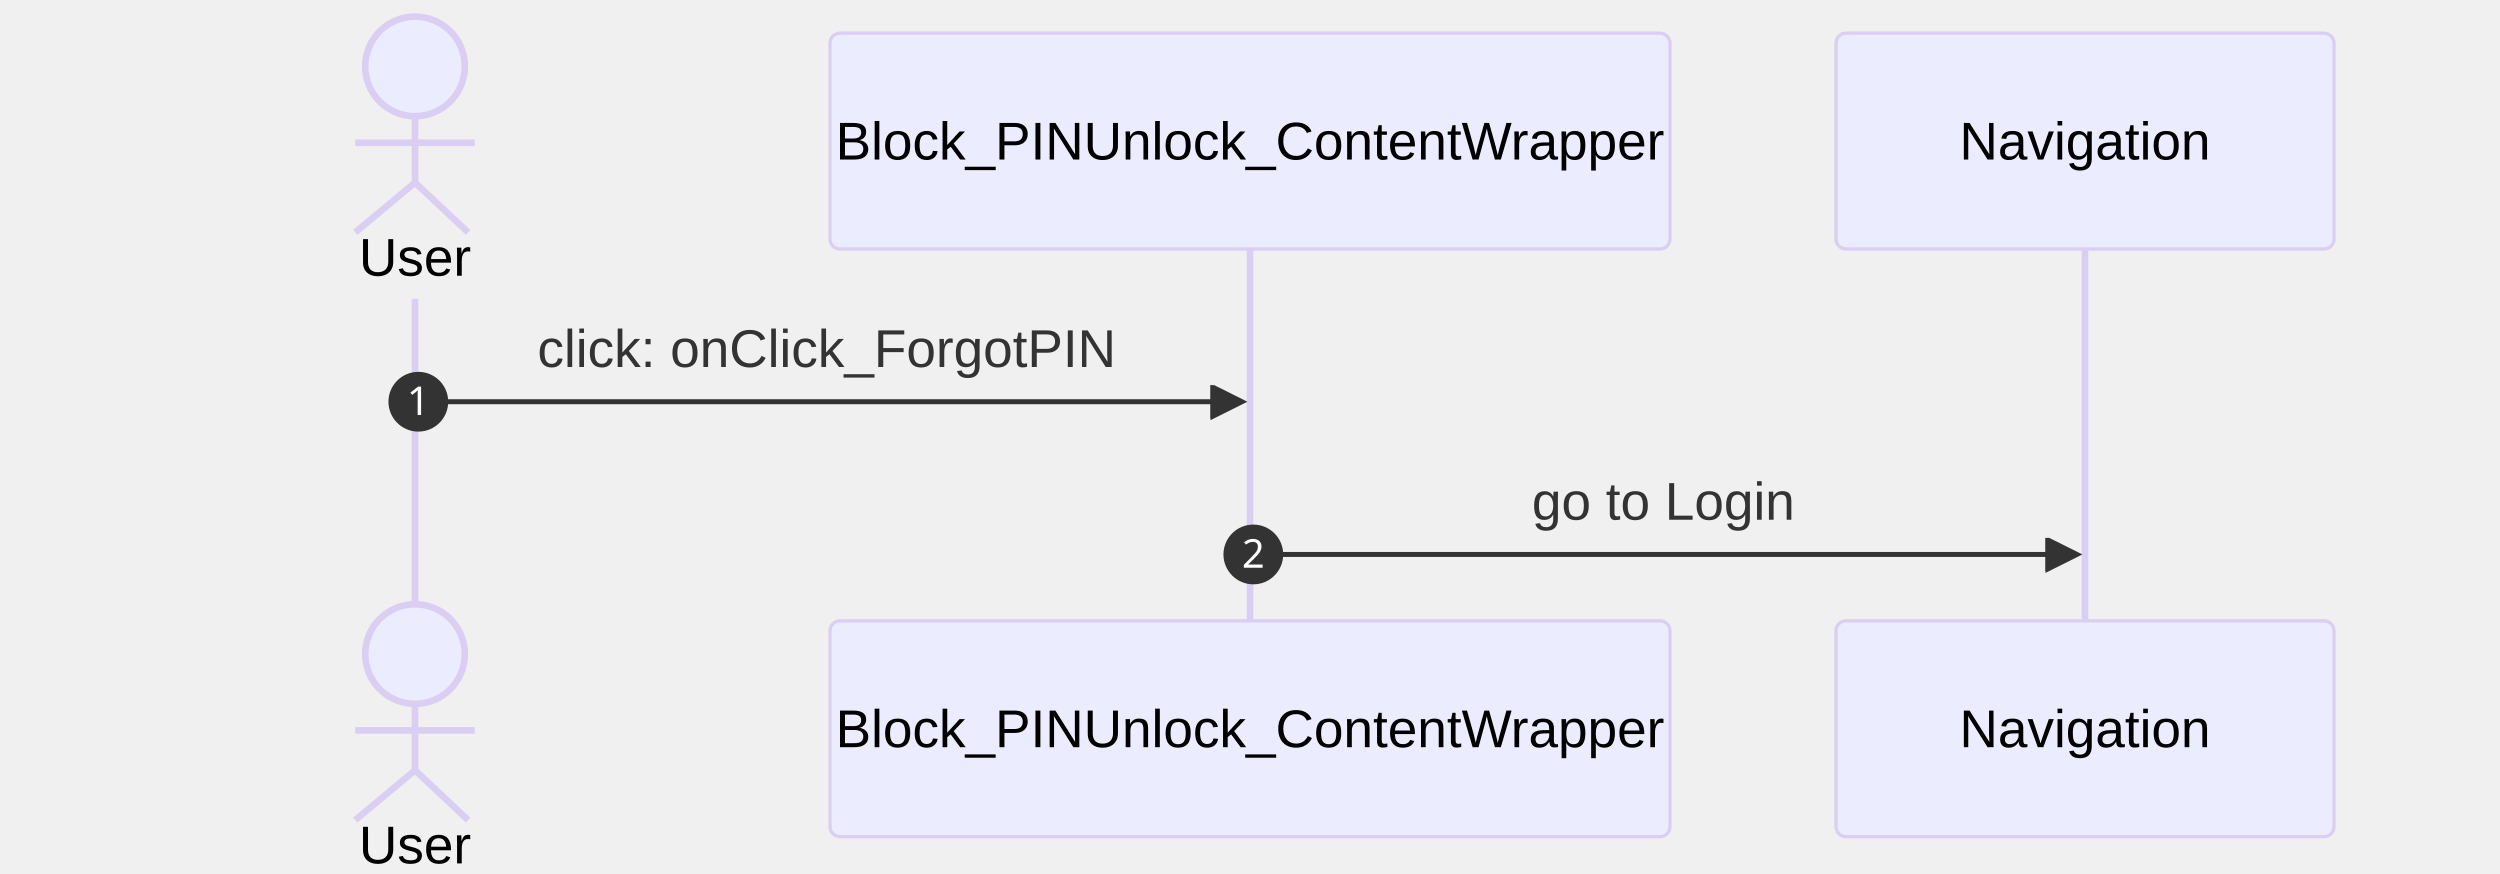
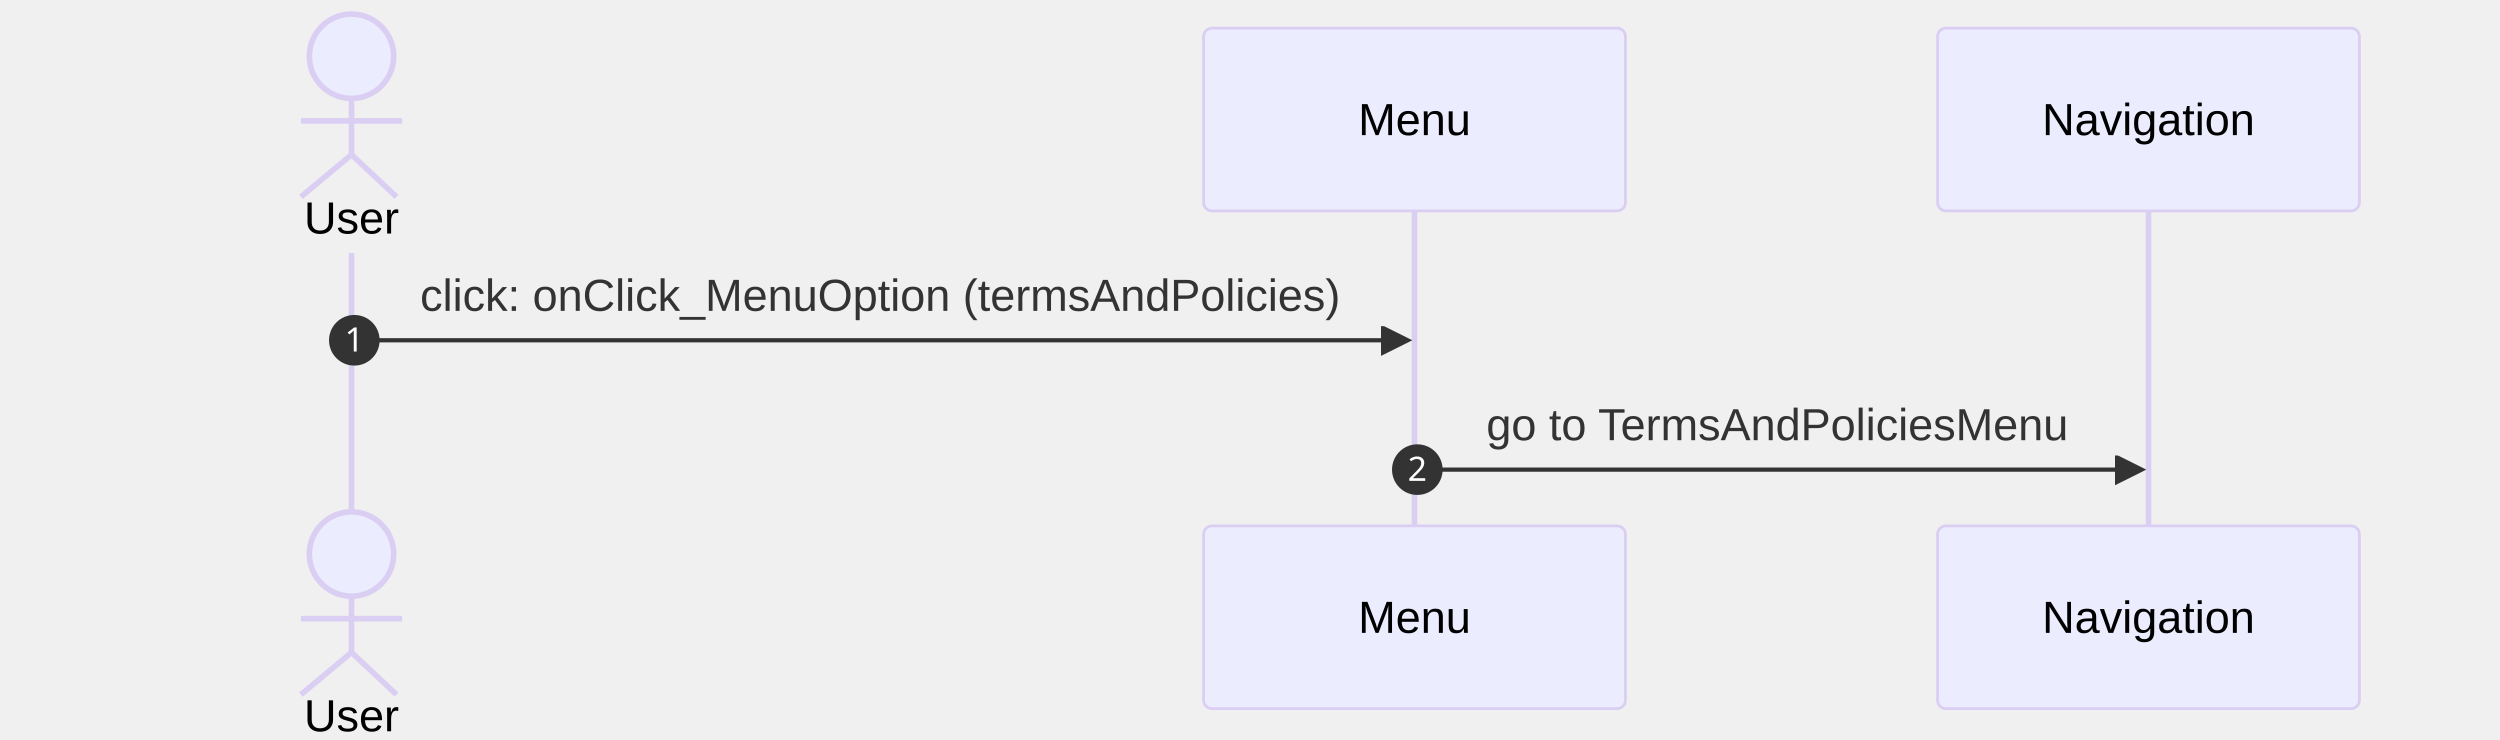
- <svg xmlns="http://www.w3.org/2000/svg" aria-roledescription="sequence" role="graphics-document document" viewBox="-50 -10 753 263" style="max-width: 753px;" width="100%" id="d">
+ <svg xmlns="http://www.w3.org/2000/svg" aria-roledescription="sequence" role="graphics-document document" viewBox="-50 -10 889 263" style="max-width: 889px;" width="100%" id="d">
  <g>
-     <rect class="actor actor-bottom" ry="3" rx="3" name="N" height="65" width="150" stroke="#666" fill="#eaeaea" y="177" x="503" />
-     <text style="text-anchor: middle; font-size: 16px; font-weight: 400;" class="actor" alignment-baseline="central" dominant-baseline="central" y="209.5" x="578">
-       <tspan dy="0" x="578">Navigation</tspan>
+     <rect class="actor actor-bottom" ry="3" rx="3" name="N" height="65" width="150" stroke="#666" fill="#eaeaea" y="177" x="639" />
+     <text style="text-anchor: middle; font-size: 16px; font-weight: 400;" class="actor" alignment-baseline="central" dominant-baseline="central" y="209.5" x="714">
+       <tspan dy="0" x="714">Navigation</tspan>
    </text>
  </g>
  <g>
-     <rect class="actor actor-bottom" ry="3" rx="3" name="B" height="65" width="253" stroke="#666" fill="#eaeaea" y="177" x="200" />
-     <text style="text-anchor: middle; font-size: 16px; font-weight: 400;" class="actor" alignment-baseline="central" dominant-baseline="central" y="209.5" x="326.5">
-       <tspan dy="0" x="326.5">Block_PINUnlock_ContentWrapper</tspan>
+     <rect class="actor actor-bottom" ry="3" rx="3" name="B" height="65" width="150" stroke="#666" fill="#eaeaea" y="177" x="378" />
+     <text style="text-anchor: middle; font-size: 16px; font-weight: 400;" class="actor" alignment-baseline="central" dominant-baseline="central" y="209.5" x="453">
+       <tspan dy="0" x="453">Menu</tspan>
    </text>
  </g>
  <g>
-     <line stroke="#999" stroke-width="0.5px" class="200" y2="177" x2="578" y1="5" x1="578" id="actor2" />
+     <line stroke="#999" stroke-width="0.5px" class="200" y2="177" x2="714" y1="5" x1="714" id="actor2" />
    <g id="root-2">
-       <rect class="actor actor-top" ry="3" rx="3" name="N" height="65" width="150" stroke="#666" fill="#eaeaea" y="0" x="503" />
-       <text style="text-anchor: middle; font-size: 16px; font-weight: 400;" class="actor" alignment-baseline="central" dominant-baseline="central" y="32.5" x="578">
-         <tspan dy="0" x="578">Navigation</tspan>
+       <rect class="actor actor-top" ry="3" rx="3" name="N" height="65" width="150" stroke="#666" fill="#eaeaea" y="0" x="639" />
+       <text style="text-anchor: middle; font-size: 16px; font-weight: 400;" class="actor" alignment-baseline="central" dominant-baseline="central" y="32.5" x="714">
+         <tspan dy="0" x="714">Navigation</tspan>
      </text>
    </g>
  </g>
  <g>
-     <line stroke="#999" stroke-width="0.5px" class="200" y2="177" x2="326.5" y1="5" x1="326.5" id="actor1" />
+     <line stroke="#999" stroke-width="0.5px" class="200" y2="177" x2="453" y1="5" x1="453" id="actor1" />
    <g id="root-1">
-       <rect class="actor actor-top" ry="3" rx="3" name="B" height="65" width="253" stroke="#666" fill="#eaeaea" y="0" x="200" />
-       <text style="text-anchor: middle; font-size: 16px; font-weight: 400;" class="actor" alignment-baseline="central" dominant-baseline="central" y="32.5" x="326.5">
-         <tspan dy="0" x="326.5">Block_PINUnlock_ContentWrapper</tspan>
+       <rect class="actor actor-top" ry="3" rx="3" name="B" height="65" width="150" stroke="#666" fill="#eaeaea" y="0" x="378" />
+       <text style="text-anchor: middle; font-size: 16px; font-weight: 400;" class="actor" alignment-baseline="central" dominant-baseline="central" y="32.5" x="453">
+         <tspan dy="0" x="453">Menu</tspan>
      </text>
    </g>
  </g>
  <style>#d{font-family:"trebuchet ms",verdana,arial,sans-serif;font-size:16px;fill:#333;}#d .error-icon{fill:#552222;}#d .error-text{fill:#552222;stroke:#552222;}#d .edge-thickness-normal{stroke-width:2px;}#d .edge-thickness-thick{stroke-width:3.5px;}#d .edge-pattern-solid{stroke-dasharray:0;}#d .edge-pattern-dashed{stroke-dasharray:3;}#d .edge-pattern-dotted{stroke-dasharray:2;}#d .marker{fill:#333333;stroke:#333333;}#d .marker.cross{stroke:#333333;}#d svg{font-family:"trebuchet ms",verdana,arial,sans-serif;font-size:16px;}#d .actor{stroke:hsl(259.626, 59.777%, 87.902%);fill:#ECECFF;}#d text.actor&gt;tspan{fill:black;stroke:none;}#d .actor-line{stroke:grey;}#d .messageLine0{stroke-width:1.5;stroke-dasharray:none;stroke:#333;}#d .messageLine1{stroke-width:1.5;stroke-dasharray:2,2;stroke:#333;}#d #arrowhead path{fill:#333;stroke:#333;}#d .sequenceNumber{fill:white;}#d #sequencenumber{fill:#333;}#d #crosshead path{fill:#333;stroke:#333;}#d .messageText{fill:#333;stroke:none;}#d .labelBox{stroke:hsl(259.626, 59.777%, 87.902%);fill:#ECECFF;}#d .labelText,#d .labelText&gt;tspan{fill:black;stroke:none;}#d .loopText,#d .loopText&gt;tspan{fill:black;stroke:none;}#d .loopLine{stroke-width:2px;stroke-dasharray:2,2;stroke:hsl(259.626, 59.777%, 87.902%);fill:hsl(259.626, 59.777%, 87.902%);}#d .note{stroke:#aaaa33;fill:#fff5ad;}#d .noteText,#d .noteText&gt;tspan{fill:black;stroke:none;}#d .activation0{fill:#f4f4f4;stroke:#666;}#d .activation1{fill:#f4f4f4;stroke:#666;}#d .activation2{fill:#f4f4f4;stroke:#666;}#d .actorPopupMenu{position:absolute;}#d .actorPopupMenuPanel{position:absolute;fill:#ECECFF;box-shadow:0px 8px 16px 0px rgba(0,0,0,0.2);filter:drop-shadow(3px 5px 2px rgb(0 0 0 / 0.4));}#d .actor-man line{stroke:hsl(259.626, 59.777%, 87.902%);fill:#ECECFF;}#d .actor-man circle,#d line{stroke:hsl(259.626, 59.777%, 87.902%);fill:#ECECFF;stroke-width:2px;}#d :root{--mermaid-font-family:"trebuchet ms",verdana,arial,sans-serif;}</style>
  <g />
  <defs>
    <symbol height="24" width="24" id="computer">
      <path d="M2 2v13h20v-13h-20zm18 11h-16v-9h16v9zm-10.228 6l.466-1h3.524l.467 1h-4.457zm14.228 3h-24l2-6h2.104l-1.33 4h18.45l-1.297-4h2.073l2 6zm-5-10h-14v-7h14v7z" transform="scale(.5)" />
    </symbol>
  </defs>
  <defs>
    <symbol clip-rule="evenodd" fill-rule="evenodd" id="database">
      <path d="M12.258.001l.256.004.255.005.253.008.251.01.249.012.247.015.246.016.242.019.241.02.239.023.236.024.233.027.231.028.229.031.225.032.223.034.22.036.217.038.214.04.211.041.208.043.205.045.201.046.198.048.194.05.191.051.187.053.183.054.18.056.175.057.172.059.168.06.163.061.16.063.155.064.15.066.074.033.073.033.071.034.07.034.069.035.068.035.067.035.066.035.064.036.064.036.062.036.06.036.06.037.058.037.058.037.055.038.055.038.053.038.052.038.051.039.05.039.048.039.047.039.045.04.044.04.043.04.041.04.04.041.039.041.037.041.036.041.034.041.033.042.032.042.03.042.029.042.027.042.026.043.024.043.023.043.021.043.02.043.018.044.017.043.015.044.013.044.012.044.011.045.009.044.007.045.006.045.004.045.002.045.001.045v17l-.001.045-.002.045-.004.045-.006.045-.007.045-.009.044-.011.045-.012.044-.013.044-.015.044-.017.043-.018.044-.02.043-.021.043-.023.043-.024.043-.026.043-.027.042-.029.042-.03.042-.032.042-.033.042-.034.041-.036.041-.037.041-.039.041-.04.041-.041.04-.043.04-.044.04-.045.04-.047.039-.048.039-.05.039-.051.039-.052.038-.053.038-.055.038-.055.038-.058.037-.058.037-.06.037-.06.036-.062.036-.064.036-.064.036-.066.035-.067.035-.068.035-.069.035-.07.034-.071.034-.073.033-.074.033-.15.066-.155.064-.16.063-.163.061-.168.06-.172.059-.175.057-.18.056-.183.054-.187.053-.191.051-.194.05-.198.048-.201.046-.205.045-.208.043-.211.041-.214.04-.217.038-.22.036-.223.034-.225.032-.229.031-.231.028-.233.027-.236.024-.239.023-.241.02-.242.019-.246.016-.247.015-.249.012-.251.01-.253.008-.255.005-.256.004-.258.001-.258-.001-.256-.004-.255-.005-.253-.008-.251-.01-.249-.012-.247-.015-.245-.016-.243-.019-.241-.02-.238-.023-.236-.024-.234-.027-.231-.028-.228-.031-.226-.032-.223-.034-.22-.036-.217-.038-.214-.04-.211-.041-.208-.043-.204-.045-.201-.046-.198-.048-.195-.05-.19-.051-.187-.053-.184-.054-.179-.056-.176-.057-.172-.059-.167-.06-.164-.061-.159-.063-.155-.064-.151-.066-.074-.033-.072-.033-.072-.034-.07-.034-.069-.035-.068-.035-.067-.035-.066-.035-.064-.036-.063-.036-.062-.036-.061-.036-.06-.037-.058-.037-.057-.037-.056-.038-.055-.038-.053-.038-.052-.038-.051-.039-.049-.039-.049-.039-.046-.039-.046-.04-.044-.04-.043-.04-.041-.04-.04-.041-.039-.041-.037-.041-.036-.041-.034-.041-.033-.042-.032-.042-.03-.042-.029-.042-.027-.042-.026-.043-.024-.043-.023-.043-.021-.043-.02-.043-.018-.044-.017-.043-.015-.044-.013-.044-.012-.044-.011-.045-.009-.044-.007-.045-.006-.045-.004-.045-.002-.045-.001-.045v-17l.001-.045.002-.045.004-.045.006-.045.007-.045.009-.044.011-.045.012-.044.013-.044.015-.044.017-.043.018-.044.02-.043.021-.043.023-.043.024-.043.026-.043.027-.042.029-.042.03-.042.032-.042.033-.042.034-.041.036-.041.037-.041.039-.041.04-.041.041-.04.043-.04.044-.04.046-.04.046-.039.049-.039.049-.039.051-.039.052-.038.053-.038.055-.038.056-.038.057-.037.058-.037.06-.037.061-.036.062-.036.063-.036.064-.036.066-.035.067-.035.068-.035.069-.035.07-.034.072-.034.072-.033.074-.033.151-.066.155-.064.159-.063.164-.061.167-.06.172-.059.176-.057.179-.056.184-.054.187-.053.19-.051.195-.05.198-.048.201-.046.204-.045.208-.043.211-.041.214-.04.217-.038.22-.036.223-.034.226-.032.228-.031.231-.028.234-.027.236-.024.238-.023.241-.02.243-.019.245-.016.247-.015.249-.012.251-.01.253-.008.255-.005.256-.004.258-.001.258.001zm-9.258 20.499v.01l.001.021.003.021.004.022.005.021.006.022.007.022.009.023.01.022.011.023.012.023.013.023.015.023.016.024.017.023.018.024.019.024.021.024.022.025.023.024.024.025.052.049.056.05.061.051.066.051.07.051.075.051.079.052.084.052.088.052.092.052.097.052.102.051.105.052.11.052.114.051.119.051.123.051.127.05.131.05.135.05.139.048.144.049.147.047.152.047.155.047.16.045.163.045.167.043.171.043.176.041.178.041.183.039.187.039.19.037.194.035.197.035.202.033.204.031.209.03.212.029.216.027.219.025.222.024.226.021.23.02.233.018.236.016.24.015.243.012.246.01.249.008.253.005.256.004.259.001.26-.001.257-.004.254-.005.25-.008.247-.011.244-.012.241-.014.237-.016.233-.018.231-.021.226-.021.224-.024.22-.026.216-.027.212-.028.21-.031.205-.031.202-.034.198-.034.194-.036.191-.037.187-.039.183-.04.179-.04.175-.042.172-.043.168-.044.163-.045.16-.046.155-.046.152-.047.148-.048.143-.049.139-.049.136-.05.131-.05.126-.05.123-.051.118-.052.114-.051.11-.052.106-.052.101-.052.096-.052.092-.052.088-.053.083-.051.079-.052.074-.052.07-.051.065-.051.06-.051.056-.05.051-.05.023-.024.023-.025.021-.024.02-.024.019-.024.018-.024.017-.024.015-.023.014-.024.013-.023.012-.023.01-.023.01-.022.008-.022.006-.022.006-.022.004-.022.004-.021.001-.021.001-.021v-4.127l-.077.055-.08.053-.083.054-.085.053-.087.052-.09.052-.093.051-.095.05-.097.05-.1.049-.102.049-.105.048-.106.047-.109.047-.111.046-.114.045-.115.045-.118.044-.12.043-.122.042-.124.042-.126.041-.128.04-.13.04-.132.038-.134.038-.135.037-.138.037-.139.035-.142.035-.143.034-.144.033-.147.032-.148.031-.15.03-.151.03-.153.029-.154.027-.156.027-.158.026-.159.025-.161.024-.162.023-.163.022-.165.021-.166.02-.167.019-.169.018-.169.017-.171.016-.173.015-.173.014-.175.013-.175.012-.177.011-.178.01-.179.008-.179.008-.181.006-.182.005-.182.004-.184.003-.184.002h-.37l-.184-.002-.184-.003-.182-.004-.182-.005-.181-.006-.179-.008-.179-.008-.178-.01-.176-.011-.176-.012-.175-.013-.173-.014-.172-.015-.171-.016-.17-.017-.169-.018-.167-.019-.166-.02-.165-.021-.163-.022-.162-.023-.161-.024-.159-.025-.157-.026-.156-.027-.155-.027-.153-.029-.151-.03-.15-.03-.148-.031-.146-.032-.145-.033-.143-.034-.141-.035-.14-.035-.137-.037-.136-.037-.134-.038-.132-.038-.13-.04-.128-.04-.126-.041-.124-.042-.122-.042-.12-.044-.117-.043-.116-.045-.113-.045-.112-.046-.109-.047-.106-.047-.105-.048-.102-.049-.1-.049-.097-.05-.095-.05-.093-.052-.09-.051-.087-.052-.085-.053-.083-.054-.08-.054-.077-.054v4.127zm0-5.654v.011l.001.021.003.021.004.021.005.022.006.022.007.022.009.022.01.022.011.023.012.023.013.023.015.024.016.023.017.024.018.024.019.024.021.024.022.024.023.025.024.024.052.05.056.05.061.05.066.051.07.051.075.052.079.051.084.052.088.052.092.052.097.052.102.052.105.052.11.051.114.051.119.052.123.05.127.051.131.05.135.049.139.049.144.048.147.048.152.047.155.046.16.045.163.045.167.044.171.042.176.042.178.04.183.04.187.038.19.037.194.036.197.034.202.033.204.032.209.03.212.028.216.027.219.025.222.024.226.022.23.02.233.018.236.016.24.014.243.012.246.01.249.008.253.006.256.003.259.001.26-.001.257-.003.254-.006.25-.008.247-.01.244-.012.241-.015.237-.016.233-.018.231-.02.226-.022.224-.024.22-.025.216-.027.212-.029.21-.03.205-.032.202-.033.198-.035.194-.036.191-.037.187-.039.183-.039.179-.041.175-.042.172-.043.168-.044.163-.045.16-.045.155-.047.152-.047.148-.048.143-.048.139-.05.136-.049.131-.05.126-.051.123-.051.118-.051.114-.052.11-.052.106-.052.101-.052.096-.052.092-.052.088-.052.083-.052.079-.052.074-.051.07-.052.065-.051.06-.05.056-.051.051-.049.023-.025.023-.024.021-.025.02-.024.019-.024.018-.024.017-.024.015-.023.014-.023.013-.024.012-.022.01-.023.01-.023.008-.022.006-.022.006-.022.004-.021.004-.022.001-.021.001-.021v-4.139l-.077.054-.08.054-.083.054-.085.052-.087.053-.09.051-.093.051-.095.051-.097.05-.1.049-.102.049-.105.048-.106.047-.109.047-.111.046-.114.045-.115.044-.118.044-.12.044-.122.042-.124.042-.126.041-.128.04-.13.039-.132.039-.134.038-.135.037-.138.036-.139.036-.142.035-.143.033-.144.033-.147.033-.148.031-.15.03-.151.03-.153.028-.154.028-.156.027-.158.026-.159.025-.161.024-.162.023-.163.022-.165.021-.166.02-.167.019-.169.018-.169.017-.171.016-.173.015-.173.014-.175.013-.175.012-.177.011-.178.009-.179.009-.179.007-.181.007-.182.005-.182.004-.184.003-.184.002h-.37l-.184-.002-.184-.003-.182-.004-.182-.005-.181-.007-.179-.007-.179-.009-.178-.009-.176-.011-.176-.012-.175-.013-.173-.014-.172-.015-.171-.016-.17-.017-.169-.018-.167-.019-.166-.02-.165-.021-.163-.022-.162-.023-.161-.024-.159-.025-.157-.026-.156-.027-.155-.028-.153-.028-.151-.03-.15-.03-.148-.031-.146-.033-.145-.033-.143-.033-.141-.035-.14-.036-.137-.036-.136-.037-.134-.038-.132-.039-.13-.039-.128-.04-.126-.041-.124-.042-.122-.043-.12-.043-.117-.044-.116-.044-.113-.046-.112-.046-.109-.046-.106-.047-.105-.048-.102-.049-.1-.049-.097-.05-.095-.051-.093-.051-.09-.051-.087-.053-.085-.052-.083-.054-.08-.054-.077-.054v4.139zm0-5.666v.011l.001.02.003.022.004.021.005.022.006.021.007.022.009.023.01.022.011.023.012.023.013.023.015.023.016.024.017.024.018.023.019.024.021.025.022.024.023.024.024.025.052.05.056.05.061.05.066.051.07.051.075.052.079.051.084.052.088.052.092.052.097.052.102.052.105.051.11.052.114.051.119.051.123.051.127.05.131.05.135.05.139.049.144.048.147.048.152.047.155.046.16.045.163.045.167.043.171.043.176.042.178.04.183.04.187.038.19.037.194.036.197.034.202.033.204.032.209.03.212.028.216.027.219.025.222.024.226.021.23.02.233.018.236.017.24.014.243.012.246.01.249.008.253.006.256.003.259.001.26-.001.257-.003.254-.006.25-.008.247-.01.244-.013.241-.014.237-.016.233-.018.231-.02.226-.022.224-.024.22-.025.216-.027.212-.029.21-.03.205-.032.202-.033.198-.035.194-.036.191-.037.187-.039.183-.039.179-.041.175-.042.172-.043.168-.044.163-.045.16-.045.155-.047.152-.047.148-.048.143-.049.139-.049.136-.049.131-.051.126-.05.123-.051.118-.052.114-.051.11-.052.106-.052.101-.052.096-.052.092-.052.088-.052.083-.052.079-.052.074-.052.07-.051.065-.051.06-.051.056-.05.051-.049.023-.025.023-.025.021-.024.02-.024.019-.024.018-.024.017-.024.015-.023.014-.024.013-.023.012-.023.01-.022.01-.023.008-.022.006-.022.006-.022.004-.022.004-.021.001-.021.001-.021v-4.153l-.077.054-.08.054-.083.053-.085.053-.087.053-.09.051-.093.051-.095.051-.097.05-.1.049-.102.048-.105.048-.106.048-.109.046-.111.046-.114.046-.115.044-.118.044-.12.043-.122.043-.124.042-.126.041-.128.04-.13.039-.132.039-.134.038-.135.037-.138.036-.139.036-.142.034-.143.034-.144.033-.147.032-.148.032-.15.03-.151.03-.153.028-.154.028-.156.027-.158.026-.159.024-.161.024-.162.023-.163.023-.165.021-.166.02-.167.019-.169.018-.169.017-.171.016-.173.015-.173.014-.175.013-.175.012-.177.01-.178.01-.179.009-.179.007-.181.006-.182.006-.182.004-.184.003-.184.001-.185.001-.185-.001-.184-.001-.184-.003-.182-.004-.182-.006-.181-.006-.179-.007-.179-.009-.178-.01-.176-.01-.176-.012-.175-.013-.173-.014-.172-.015-.171-.016-.17-.017-.169-.018-.167-.019-.166-.02-.165-.021-.163-.023-.162-.023-.161-.024-.159-.024-.157-.026-.156-.027-.155-.028-.153-.028-.151-.03-.15-.03-.148-.032-.146-.032-.145-.033-.143-.034-.141-.034-.14-.036-.137-.036-.136-.037-.134-.038-.132-.039-.13-.039-.128-.041-.126-.041-.124-.041-.122-.043-.12-.043-.117-.044-.116-.044-.113-.046-.112-.046-.109-.046-.106-.048-.105-.048-.102-.048-.1-.05-.097-.049-.095-.051-.093-.051-.09-.052-.087-.052-.085-.053-.083-.053-.08-.054-.077-.054v4.153zm8.74-8.179l-.257.004-.254.005-.25.008-.247.011-.244.012-.241.014-.237.016-.233.018-.231.021-.226.022-.224.023-.22.026-.216.027-.212.028-.21.031-.205.032-.202.033-.198.034-.194.036-.191.038-.187.038-.183.04-.179.041-.175.042-.172.043-.168.043-.163.045-.16.046-.155.046-.152.048-.148.048-.143.048-.139.049-.136.05-.131.05-.126.051-.123.051-.118.051-.114.052-.11.052-.106.052-.101.052-.096.052-.092.052-.088.052-.083.052-.079.052-.074.051-.07.052-.065.051-.06.05-.056.05-.051.05-.023.025-.023.024-.021.024-.02.025-.019.024-.018.024-.017.023-.015.024-.014.023-.013.023-.012.023-.01.023-.01.022-.008.022-.006.023-.006.021-.004.022-.004.021-.001.021-.001.021.001.021.001.021.004.021.004.022.006.021.006.023.008.022.01.022.01.023.012.023.013.023.014.023.015.024.017.023.018.024.019.024.02.025.021.024.023.024.023.025.051.05.056.05.06.05.065.051.07.052.074.051.079.052.083.052.088.052.092.052.096.052.101.052.106.052.11.052.114.052.118.051.123.051.126.051.131.05.136.05.139.049.143.048.148.048.152.048.155.046.16.046.163.045.168.043.172.043.175.042.179.041.183.04.187.038.191.038.194.036.198.034.202.033.205.032.21.031.212.028.216.027.22.026.224.023.226.022.231.021.233.018.237.016.241.014.244.012.247.011.25.008.254.005.257.004.26.001.26-.001.257-.004.254-.005.25-.008.247-.011.244-.012.241-.014.237-.016.233-.018.231-.021.226-.022.224-.023.22-.026.216-.027.212-.028.21-.031.205-.032.202-.033.198-.034.194-.036.191-.038.187-.038.183-.04.179-.041.175-.042.172-.043.168-.043.163-.045.16-.046.155-.046.152-.048.148-.048.143-.048.139-.049.136-.05.131-.05.126-.051.123-.051.118-.051.114-.052.11-.052.106-.052.101-.052.096-.052.092-.052.088-.052.083-.052.079-.052.074-.051.07-.052.065-.051.06-.05.056-.05.051-.05.023-.025.023-.024.021-.024.02-.025.019-.024.018-.024.017-.023.015-.024.014-.023.013-.023.012-.023.01-.023.01-.022.008-.022.006-.023.006-.021.004-.022.004-.021.001-.021.001-.021-.001-.021-.001-.021-.004-.021-.004-.022-.006-.021-.006-.023-.008-.022-.01-.022-.01-.023-.012-.023-.013-.023-.014-.023-.015-.024-.017-.023-.018-.024-.019-.024-.02-.025-.021-.024-.023-.024-.023-.025-.051-.05-.056-.05-.06-.05-.065-.051-.07-.052-.074-.051-.079-.052-.083-.052-.088-.052-.092-.052-.096-.052-.101-.052-.106-.052-.11-.052-.114-.052-.118-.051-.123-.051-.126-.051-.131-.05-.136-.05-.139-.049-.143-.048-.148-.048-.152-.048-.155-.046-.16-.046-.163-.045-.168-.043-.172-.043-.175-.042-.179-.041-.183-.04-.187-.038-.191-.038-.194-.036-.198-.034-.202-.033-.205-.032-.21-.031-.212-.028-.216-.027-.22-.026-.224-.023-.226-.022-.231-.021-.233-.018-.237-.016-.241-.014-.244-.012-.247-.011-.25-.008-.254-.005-.257-.004-.26-.001-.26.001z" transform="scale(.5)" />
    </symbol>
  </defs>
  <defs>
    <symbol height="24" width="24" id="clock">
      <path d="M12 2c5.514 0 10 4.486 10 10s-4.486 10-10 10-10-4.486-10-10 4.486-10 10-10zm0-2c-6.627 0-12 5.373-12 12s5.373 12 12 12 12-5.373 12-12-5.373-12-12-12zm5.848 12.459c.202.038.202.333.001.372-1.907.361-6.045 1.111-6.547 1.111-.719 0-1.301-.582-1.301-1.301 0-.512.77-5.447 1.125-7.445.034-.192.312-.181.343.014l.985 6.238 5.394 1.011z" transform="scale(.5)" />
    </symbol>
  </defs>
  <defs>
    <marker orient="auto" markerHeight="12" markerWidth="12" markerUnits="userSpaceOnUse" refY="5" refX="7.9" id="arrowhead">
      <path d="M 0 0 L 10 5 L 0 10 z" />
    </marker>
  </defs>
  <defs>
    <marker refY="4.5" refX="4" orient="auto" markerHeight="8" markerWidth="15" id="crosshead">
      <path style="stroke-dasharray: 0, 0;" d="M 1,2 L 6,7 M 6,2 L 1,7" stroke-width="1pt" stroke="#000000" fill="none" />
    </marker>
  </defs>
  <defs>
    <marker orient="auto" markerHeight="28" markerWidth="20" refY="7" refX="15.5" id="filled-head">
      <path d="M 18,7 L9,13 L14,7 L9,1 Z" />
    </marker>
  </defs>
  <defs>
    <marker orient="auto" markerHeight="40" markerWidth="60" refY="15" refX="15" id="sequencenumber">
      <circle r="6" cy="15" cx="15" />
    </marker>
  </defs>
  <line stroke="#999" stroke-width="0.5px" class="200" y2="177" x2="75" y1="80" x1="75" id="actor0" />
  <g name="U" class="actor-man actor-top">
    <line y2="45" x2="75" y1="25" x1="75" id="actor-man-torso0" />
    <line y2="33" x2="93" y1="33" x1="57" id="actor-man-arms0" />
    <line y2="45" x2="75" y1="60" x1="57" />
    <line y2="60" x2="91" y1="45" x1="75" />
    <circle height="65" width="150" r="15" cy="10" cx="75" />
    <text style="text-anchor: middle; font-size: 16px; font-weight: 400;" class="actor" alignment-baseline="central" dominant-baseline="central" y="67.5" x="75">
      <tspan dy="0" x="75">User</tspan>
    </text>
  </g>
-   <text style="font-size: 16px; font-weight: 400;" dy="1em" class="messageText" alignment-baseline="middle" dominant-baseline="middle" text-anchor="middle" y="80" x="199">click: onClick_ForgotPIN</text>
-   <line style="fill: none;" marker-start="url(#sequencenumber)" marker-end="url(#arrowhead)" stroke="none" stroke-width="2" class="messageLine0" y2="111" x2="322.5" y1="111" x1="76" />
+   <text style="font-size: 16px; font-weight: 400;" dy="1em" class="messageText" alignment-baseline="middle" dominant-baseline="middle" text-anchor="middle" y="80" x="263">click: onClick_MenuOption (termsAndPolicies)</text>
+   <line style="fill: none;" marker-start="url(#sequencenumber)" marker-end="url(#arrowhead)" stroke="none" stroke-width="2" class="messageLine0" y2="111" x2="449" y1="111" x1="76" />
  <text class="sequenceNumber" text-anchor="middle" font-size="12px" font-family="sans-serif" y="115" x="76">1</text>
-   <text style="font-size: 16px; font-weight: 400;" dy="1em" class="messageText" alignment-baseline="middle" dominant-baseline="middle" text-anchor="middle" y="126" x="451">go to Login</text>
-   <line style="fill: none;" marker-start="url(#sequencenumber)" marker-end="url(#arrowhead)" stroke="none" stroke-width="2" class="messageLine0" y2="157" x2="574" y1="157" x1="327.5" />
-   <text class="sequenceNumber" text-anchor="middle" font-size="12px" font-family="sans-serif" y="161" x="327.5">2</text>
+   <text style="font-size: 16px; font-weight: 400;" dy="1em" class="messageText" alignment-baseline="middle" dominant-baseline="middle" text-anchor="middle" y="126" x="582">go to TermsAndPoliciesMenu</text>
+   <line style="fill: none;" marker-start="url(#sequencenumber)" marker-end="url(#arrowhead)" stroke="none" stroke-width="2" class="messageLine0" y2="157" x2="710" y1="157" x1="454" />
+   <text class="sequenceNumber" text-anchor="middle" font-size="12px" font-family="sans-serif" y="161" x="454">2</text>
  <g name="U" class="actor-man actor-bottom">
    <line y2="222" x2="75" y1="202" x1="75" id="actor-man-torso2" />
    <line y2="210" x2="93" y1="210" x1="57" id="actor-man-arms2" />
    <line y2="222" x2="75" y1="237" x1="57" />
    <line y2="237" x2="91" y1="222" x1="75" />
    <circle height="65" width="150" r="15" cy="187" cx="75" />
    <text style="text-anchor: middle; font-size: 16px; font-weight: 400;" class="actor" alignment-baseline="central" dominant-baseline="central" y="244.5" x="75">
      <tspan dy="0" x="75">User</tspan>
    </text>
  </g>
</svg>
